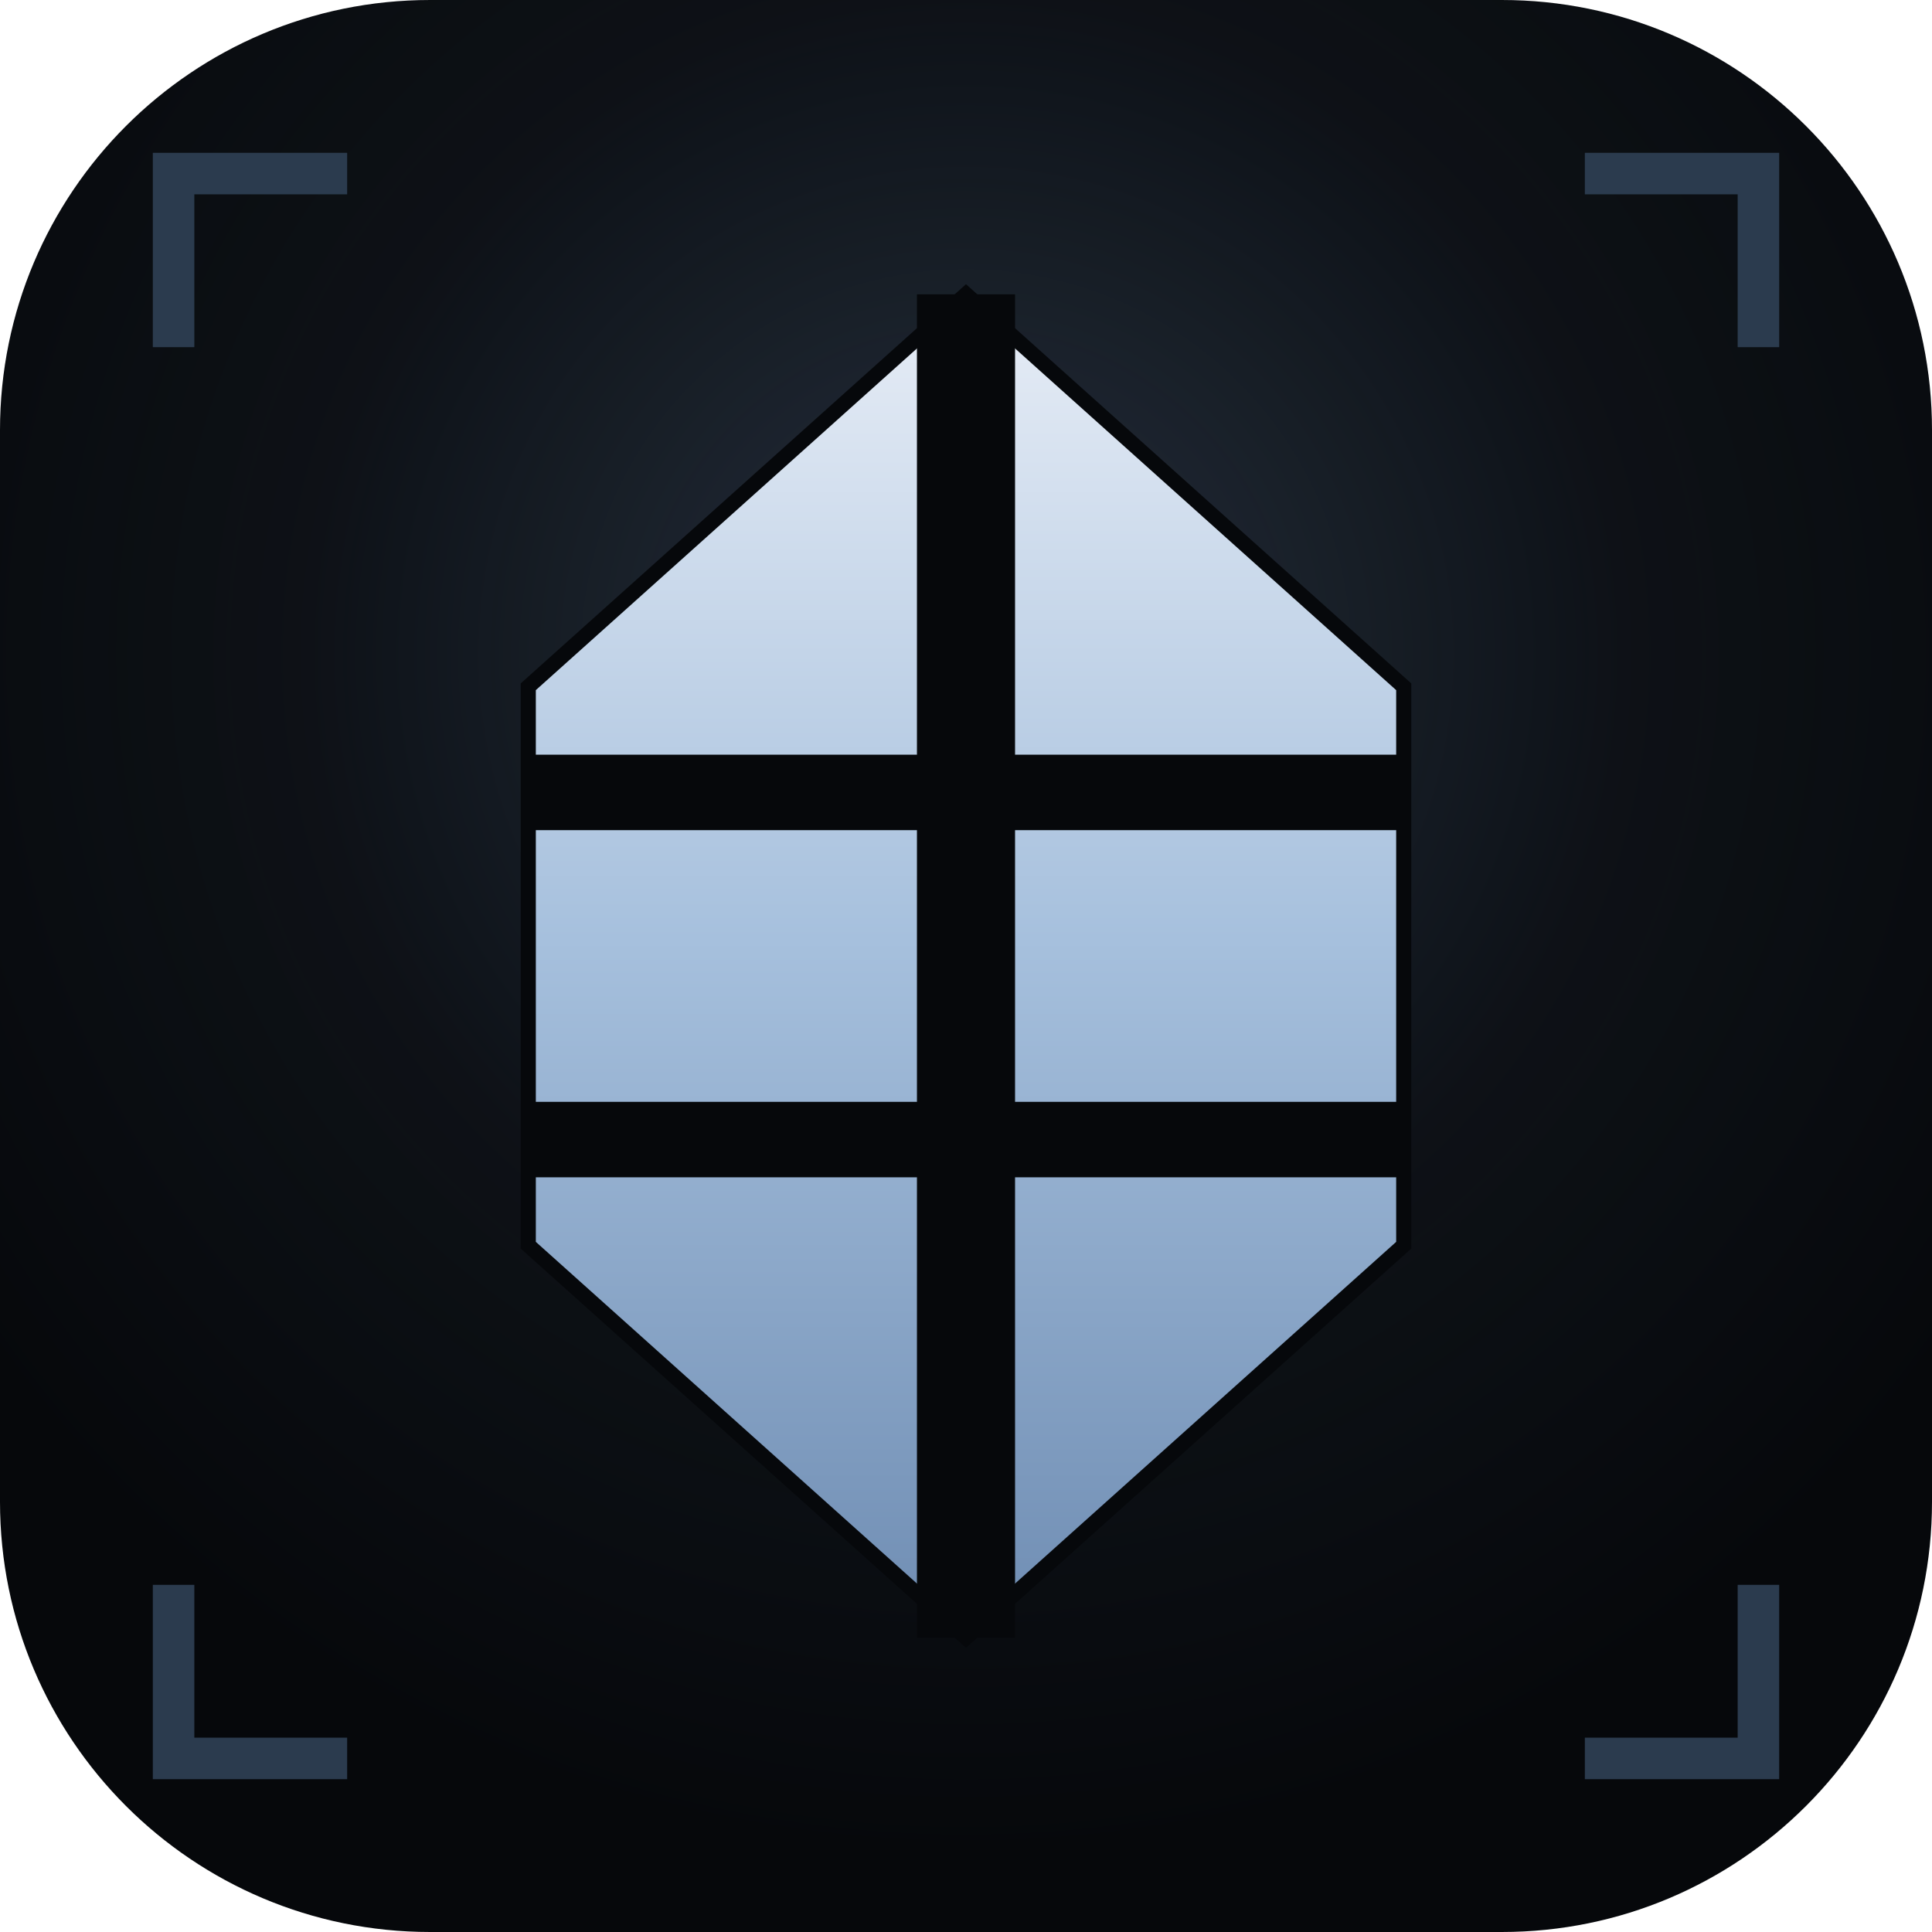
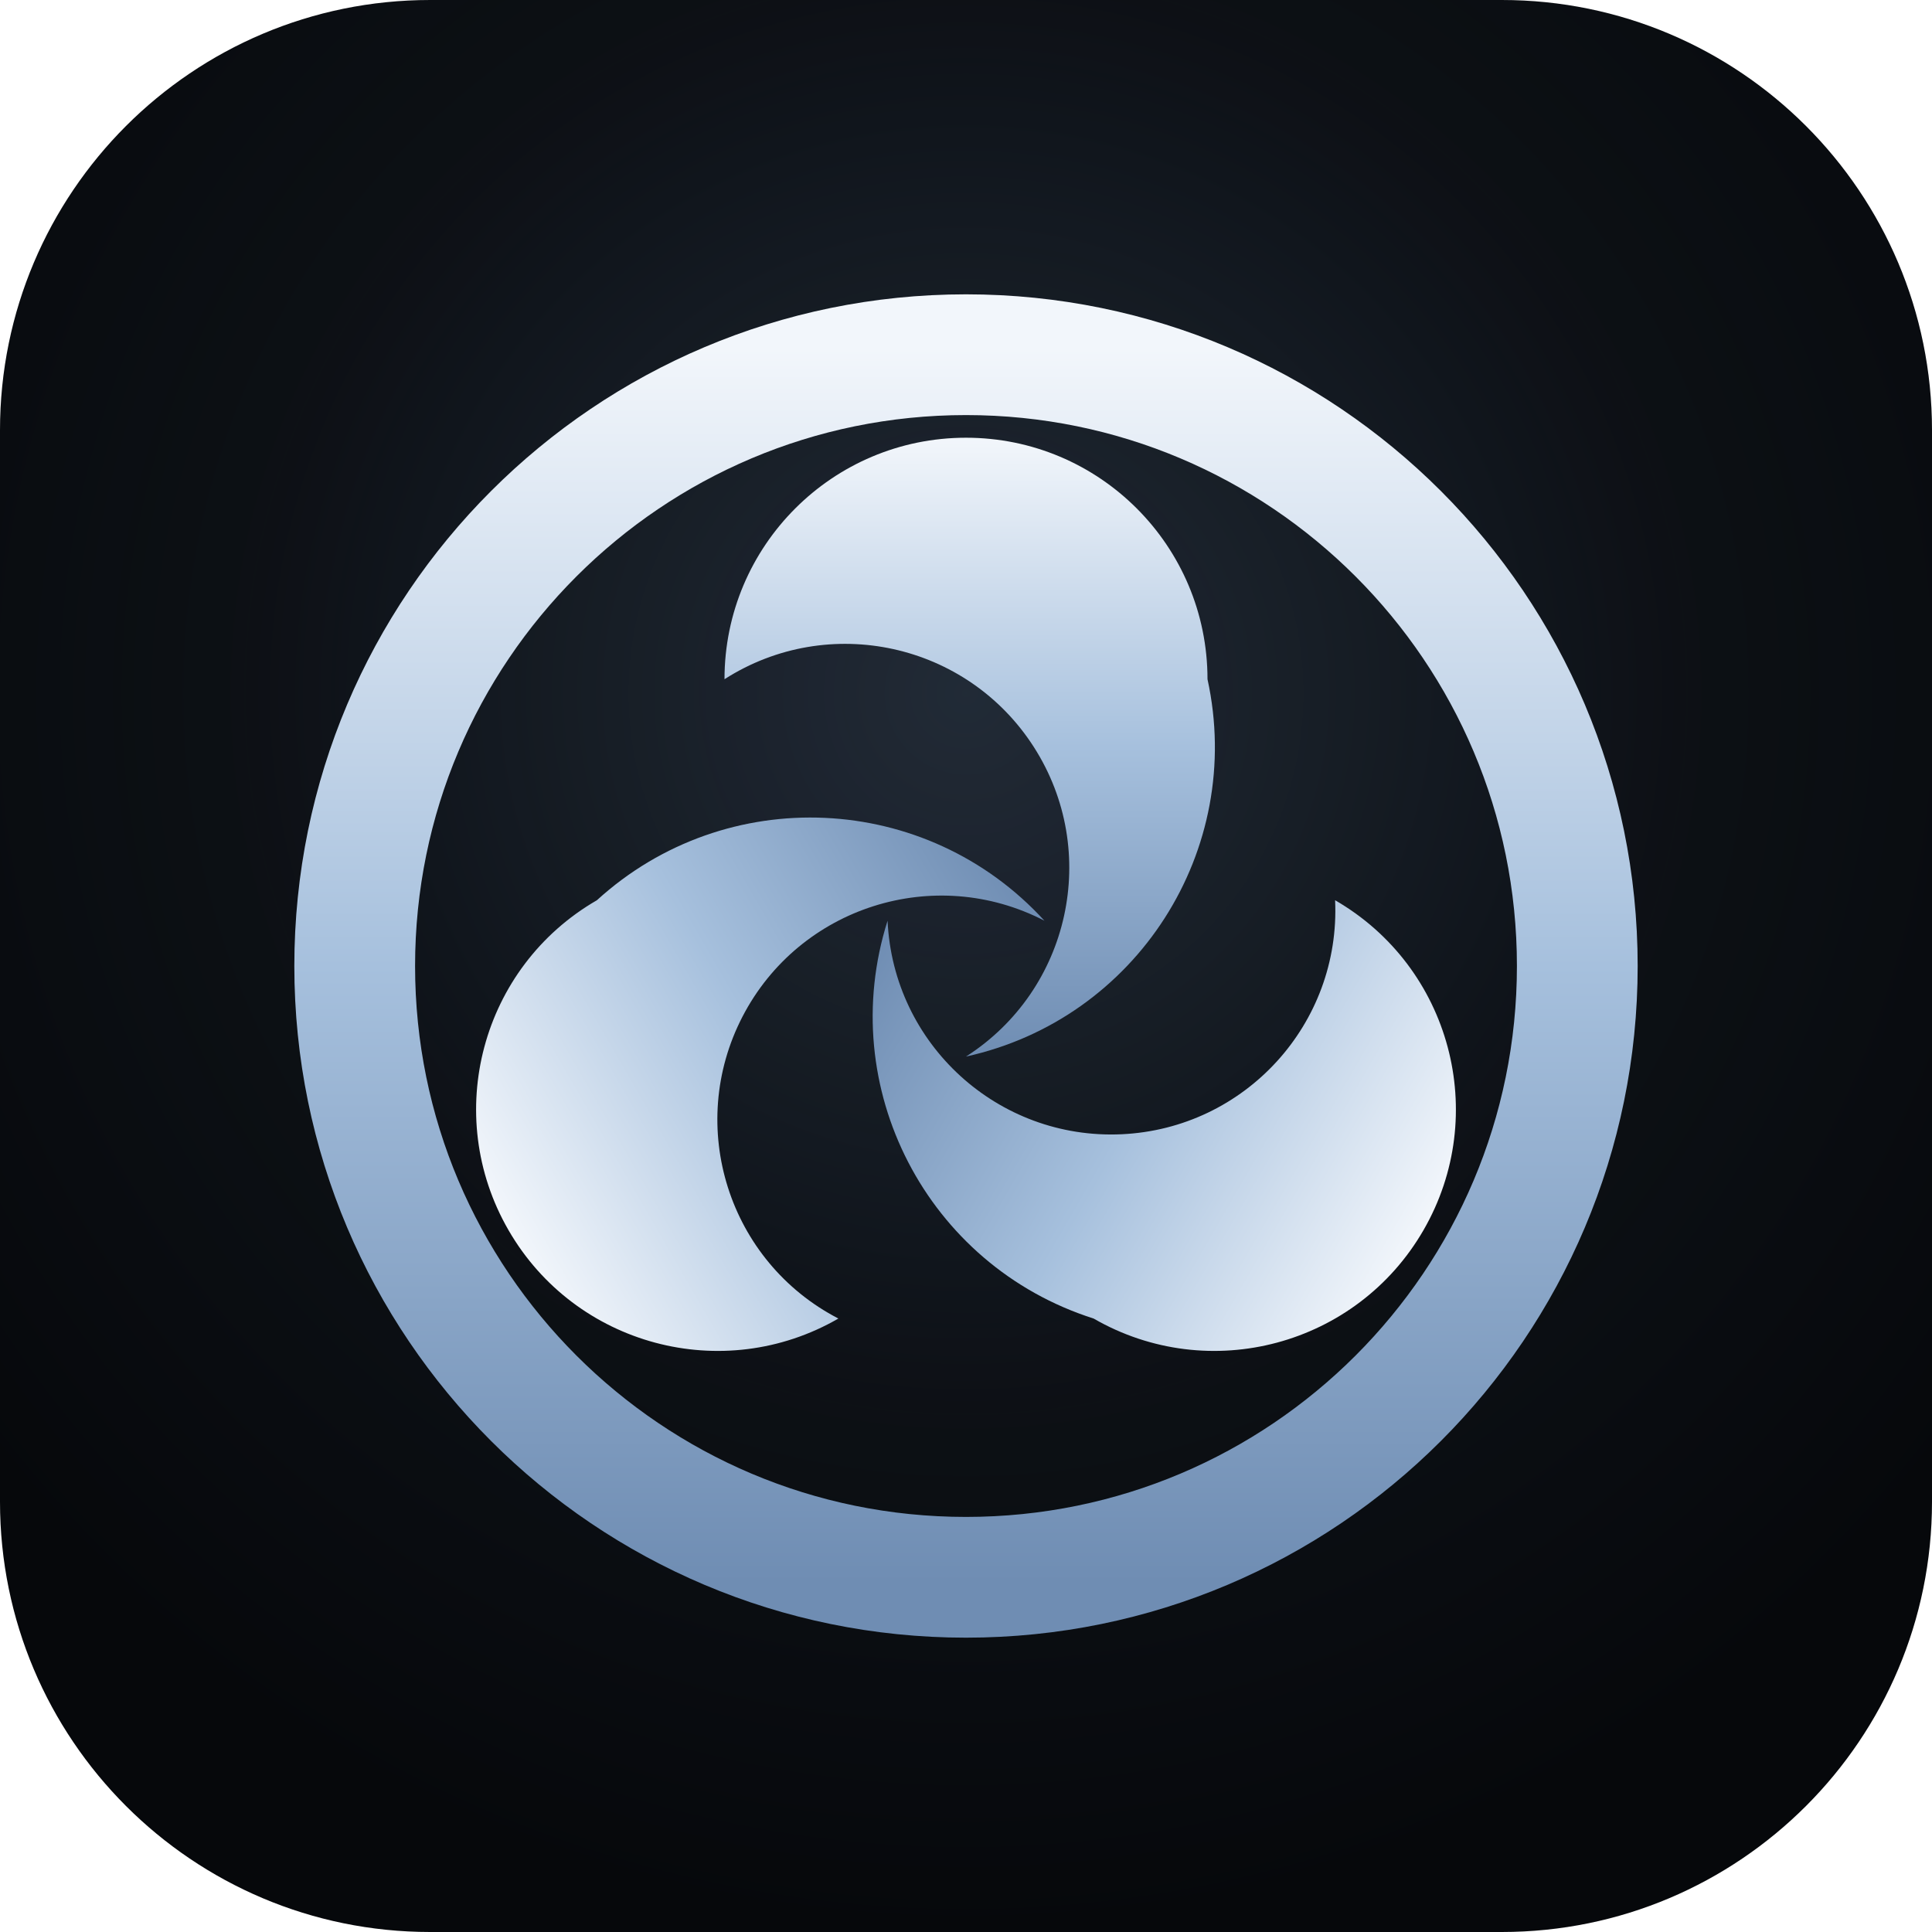
<svg xmlns="http://www.w3.org/2000/svg" viewBox="0 0 512 512" width="512" height="512">
  <defs>
-     <radialGradient id="glow" cx="50%" cy="34%" r="62%">
-       <stop offset="0%" stop-color="#6f8db3" stop-opacity="0.30" />
-       <stop offset="55%" stop-color="#6f8db3" stop-opacity="0.07" />
+     <radialGradient id="glow" cx="50%" cy="36%" r="64%">
+       <stop offset="0%" stop-color="#6f8db3" stop-opacity="0.26" />
+       <stop offset="58%" stop-color="#6f8db3" stop-opacity="0.06" />
      <stop offset="100%" stop-color="#6f8db3" stop-opacity="0" />
    </radialGradient>
    <linearGradient id="metal" x1="0" y1="0" x2="0" y2="1">
-       <stop offset="0%" stop-color="#e7edf6" />
-       <stop offset="48%" stop-color="#a6c0dd" />
+       <stop offset="0%" stop-color="#f2f6fb" />
+       <stop offset="50%" stop-color="#a6c0dd" />
      <stop offset="100%" stop-color="#6f8db3" />
    </linearGradient>
-     <clipPath id="squircle">
-       <rect width="512" height="512" rx="114" />
-     </clipPath>
  </defs>
  <rect width="512" height="512" rx="114" fill="#06080b" />
  <rect width="512" height="512" rx="114" fill="url(#glow)" />
  <g transform="translate(256 256)">
-     <path d="M0 -178 L116 -74 L116 74 L0 178 L-116 74 L-116 -74 Z" fill="url(#metal)" />
-     <path d="M0 -178 L116 -74 L116 74 L0 178 L-116 74 L-116 -74 Z" fill="none" stroke="#06080b" stroke-width="4" />
-     <rect x="-13" y="-178" width="26" height="356" fill="#06080b" />
-     <rect x="-116" y="-56" width="232" height="20" fill="#06080b" />
-     <rect x="-116" y="36" width="232" height="20" fill="#06080b" />
+     <circle cx="0" cy="0" r="162" fill="none" stroke="url(#metal)" stroke-width="32" />
+     <g fill="url(#metal)">
+       <g transform="rotate(0)">
+         <path d="M-64 -76 A 64 64 0 1 1 64 -76 A 84 84 0 0 1 0 24 A 58 58 0 0 0 -64 -76 Z" />
+       </g>
+       <g transform="rotate(120)">
+         <path d="M-64 -76 A 64 64 0 1 1 64 -76 A 84 84 0 0 1 0 24 A 58 58 0 0 0 -64 -76 Z" />
+       </g>
+       <g transform="rotate(240)">
+         <path d="M-64 -76 A 64 64 0 1 1 64 -76 A 84 84 0 0 1 0 24 A 58 58 0 0 0 -64 -76 Z" />
+       </g>
+     </g>
  </g>
-   <path d="M46 92 L46 46 L92 46" fill="none" stroke="#2b3b4e" stroke-width="11" opacity="1" />
-   <path d="M420 46 L466 46 L466 92" fill="none" stroke="#2b3b4e" stroke-width="11" opacity="1" />
-   <path d="M466 420 L466 466 L420 466" fill="none" stroke="#2b3b4e" stroke-width="11" opacity="1" />
-   <path d="M92 466 L46 466 L46 420" fill="none" stroke="#2b3b4e" stroke-width="11" opacity="1" />
</svg>
